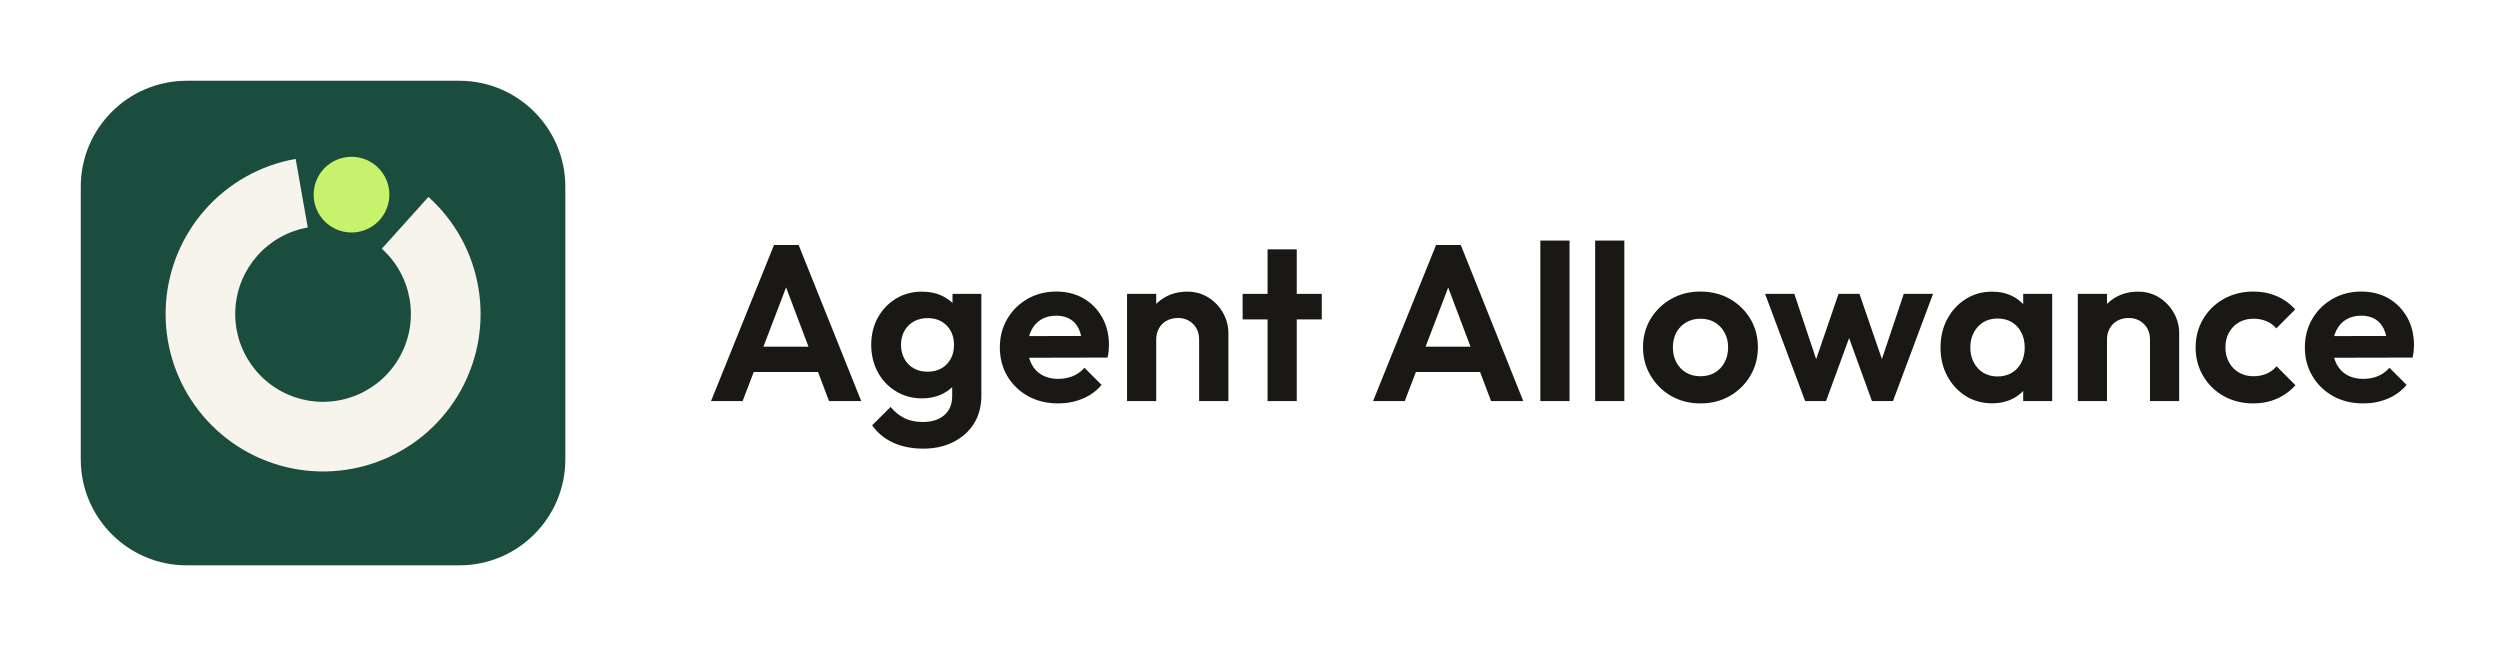
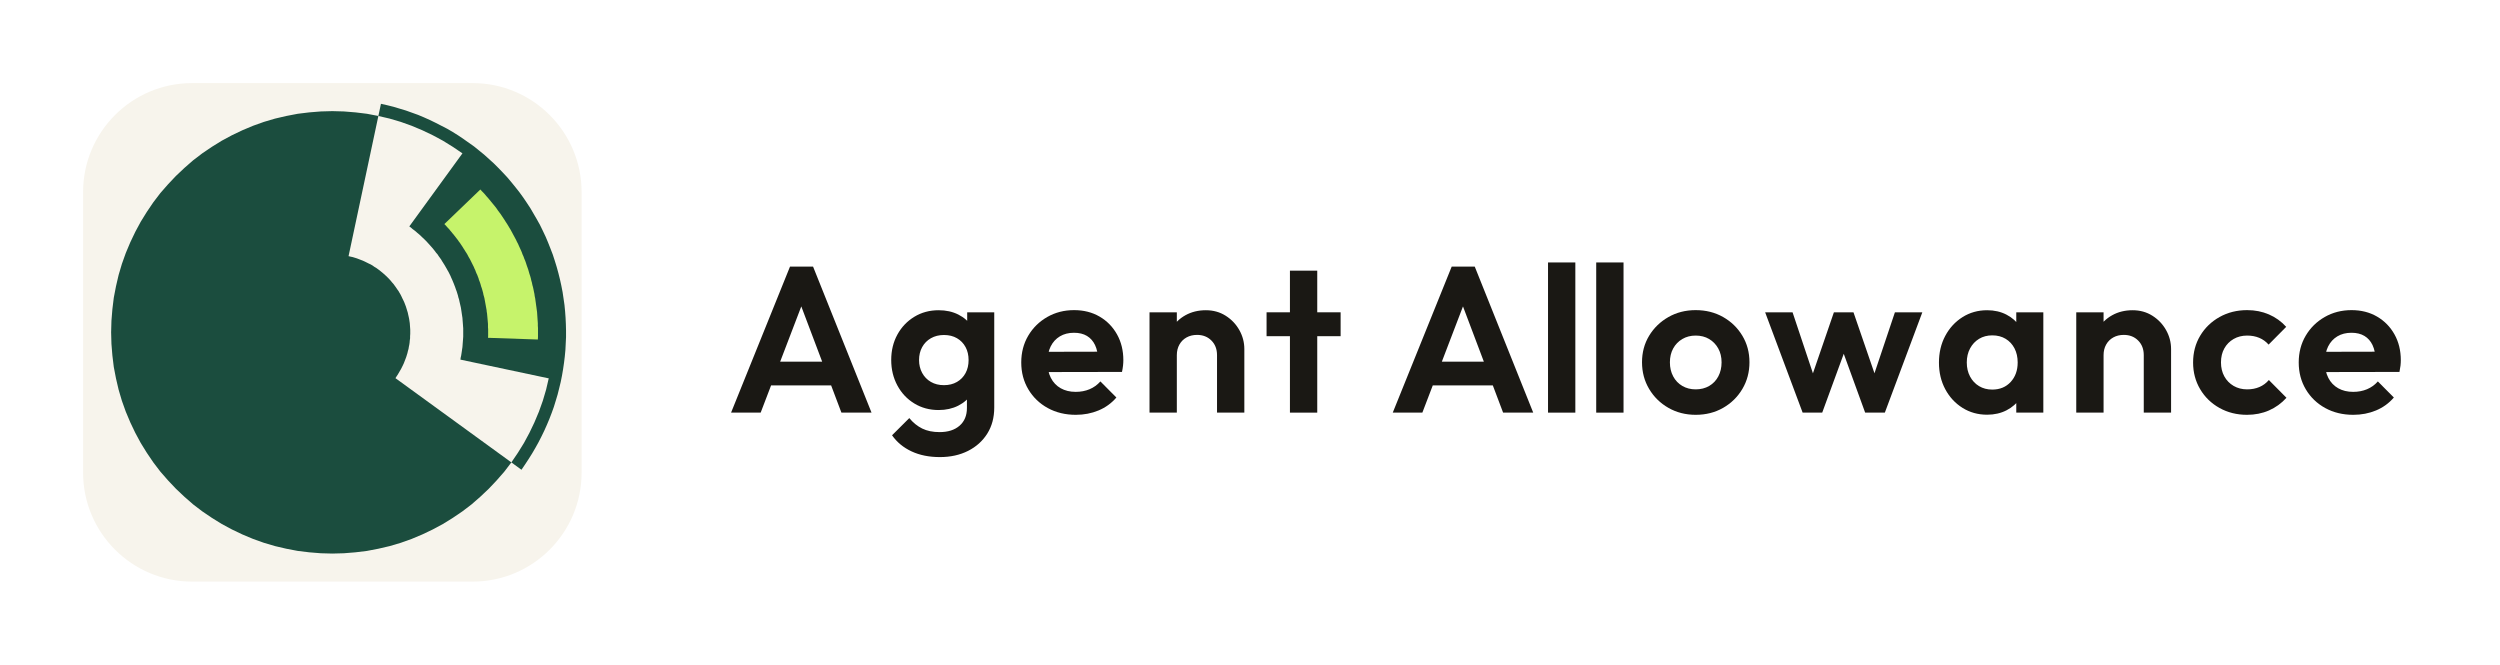
- <svg xmlns="http://www.w3.org/2000/svg" viewBox="0 0 247.64 64.00" role="img" aria-label="Agent Allowance">
+ <svg xmlns="http://www.w3.org/2000/svg" viewBox="0 0 240.71 64.00" role="img" aria-label="Agent Allowance">
  <g transform="translate(8.00 8.00) scale(1.50)">
-     <rect width="32" height="32" rx="7" fill="#1B4D3E" />
-     <path d="M 22.96 7.67 A 10.40 10.40 0 1 1 14.19 5.16 L 14.99 9.69 A 5.80 5.80 0 1 0 19.88 11.09 Z" fill="#F7F4EC" />
-     <circle cx="17.88" cy="7.52" r="2.50" fill="#C6F36B" />
+     <rect width="32" height="32" rx="7" fill="#F7F4EC" />
+     <path fill="#1B4D3E" fill-rule="evenodd" d="M 30.20 16.00 L 30.18 15.26 L 30.12 14.52 L 30.03 13.78 L 29.89 13.05 L 29.72 12.32 L 29.51 11.61 L 29.26 10.91 L 28.97 10.22 L 28.65 9.55 L 28.30 8.90 L 27.91 8.27 L 27.49 7.65 L 27.04 7.06 L 26.55 6.50 L 26.04 5.96 L 25.50 5.45 L 24.94 4.96 L 24.35 4.51 L 23.73 4.09 L 23.10 3.70 L 22.45 3.35 L 21.78 3.03 L 21.09 2.74 L 20.39 2.49 L 19.68 2.28 L 18.95 2.11 L 18.22 1.97 L 17.48 1.88 L 16.74 1.82 L 16.00 1.80 L 15.26 1.82 L 14.52 1.88 L 13.78 1.97 L 13.05 2.11 L 12.32 2.28 L 11.61 2.49 L 10.91 2.74 L 10.22 3.03 L 9.55 3.35 L 8.90 3.70 L 8.27 4.09 L 7.65 4.51 L 7.06 4.96 L 6.50 5.45 L 5.96 5.96 L 5.45 6.50 L 4.96 7.06 L 4.51 7.65 L 4.09 8.27 L 3.70 8.90 L 3.35 9.55 L 3.03 10.22 L 2.74 10.91 L 2.49 11.61 L 2.28 12.32 L 2.11 13.05 L 1.97 13.78 L 1.88 14.52 L 1.82 15.26 L 1.80 16.00 L 1.82 16.74 L 1.88 17.48 L 1.97 18.22 L 2.11 18.95 L 2.28 19.68 L 2.49 20.39 L 2.74 21.09 L 3.03 21.78 L 3.35 22.45 L 3.70 23.10 L 4.09 23.73 L 4.51 24.35 L 4.96 24.94 L 5.45 25.50 L 5.96 26.04 L 6.50 26.55 L 7.06 27.04 L 7.65 27.49 L 8.27 27.91 L 8.90 28.30 L 9.55 28.65 L 10.22 28.97 L 10.91 29.26 L 11.61 29.51 L 12.32 29.72 L 13.05 29.89 L 13.78 30.03 L 14.52 30.12 L 15.26 30.18 L 16.00 30.20 L 16.74 30.18 L 17.48 30.12 L 18.22 30.03 L 18.95 29.89 L 19.68 29.72 L 20.39 29.51 L 21.09 29.26 L 21.78 28.97 L 22.45 28.65 L 23.10 28.30 L 23.73 27.91 L 24.35 27.49 L 24.94 27.04 L 25.50 26.55 L 26.04 26.04 L 26.55 25.50 L 27.04 24.94 L 27.49 24.35 L 27.91 23.73 L 28.30 23.10 L 28.65 22.45 L 28.97 21.78 L 29.26 21.09 L 29.51 20.39 L 29.72 19.68 L 29.89 18.95 L 30.03 18.22 L 30.12 17.48 L 30.18 16.74 Z M 28.14 24.82 L 28.37 24.48 L 28.60 24.13 L 28.82 23.78 L 29.03 23.42 L 29.23 23.06 L 29.42 22.69 L 29.60 22.32 L 29.77 21.94 L 29.93 21.56 L 30.08 21.17 L 30.22 20.78 L 30.34 20.39 L 30.46 19.99 L 30.56 19.59 L 30.66 19.18 L 30.74 18.78 L 30.81 18.37 L 30.87 17.96 L 30.92 17.55 L 30.96 17.13 L 30.98 16.72 L 31.00 16.31 L 31.00 15.89 L 30.99 15.48 L 30.97 15.06 L 30.94 14.65 L 30.90 14.24 L 30.84 13.83 L 30.78 13.42 L 30.70 13.01 L 30.61 12.60 L 30.51 12.20 L 30.40 11.80 L 30.28 11.41 L 30.15 11.01 L 30.00 10.62 L 29.85 10.24 L 29.69 9.86 L 29.51 9.48 L 29.33 9.11 L 29.13 8.75 L 28.92 8.39 L 28.71 8.03 L 28.48 7.68 L 28.25 7.34 L 28.01 7.01 L 27.75 6.68 L 27.49 6.36 L 27.22 6.04 L 26.94 5.74 L 26.65 5.44 L 26.36 5.15 L 26.05 4.87 L 25.74 4.59 L 25.42 4.33 L 25.10 4.07 L 24.76 3.83 L 24.42 3.59 L 24.08 3.36 L 23.73 3.14 L 23.37 2.93 L 23.00 2.74 L 22.63 2.55 L 22.26 2.37 L 21.88 2.20 L 21.50 2.04 L 21.11 1.90 L 20.72 1.76 L 20.32 1.64 L 19.92 1.52 L 19.52 1.42 L 19.12 1.33 L 17.04 11.11 L 17.17 11.14 L 17.31 11.17 L 17.44 11.21 L 17.57 11.25 L 17.70 11.30 L 17.83 11.35 L 17.96 11.40 L 18.09 11.46 L 18.21 11.52 L 18.33 11.58 L 18.46 11.64 L 18.58 11.71 L 18.69 11.79 L 18.81 11.86 L 18.92 11.94 L 19.03 12.02 L 19.14 12.11 L 19.25 12.20 L 19.35 12.29 L 19.45 12.38 L 19.55 12.48 L 19.65 12.58 L 19.74 12.68 L 19.83 12.79 L 19.92 12.89 L 20.00 13.00 L 20.08 13.11 L 20.16 13.23 L 20.24 13.34 L 20.31 13.46 L 20.38 13.58 L 20.44 13.70 L 20.50 13.83 L 20.56 13.95 L 20.62 14.08 L 20.67 14.21 L 20.72 14.34 L 20.76 14.47 L 20.80 14.60 L 20.84 14.73 L 20.87 14.87 L 20.90 15.00 L 20.93 15.14 L 20.95 15.28 L 20.97 15.41 L 20.98 15.55 L 20.99 15.69 L 21.00 15.83 L 21.00 15.96 L 21.00 16.10 L 20.99 16.24 L 20.99 16.38 L 20.97 16.52 L 20.96 16.65 L 20.94 16.79 L 20.91 16.93 L 20.89 17.06 L 20.85 17.20 L 20.82 17.33 L 20.78 17.46 L 20.74 17.59 L 20.69 17.72 L 20.64 17.85 L 20.59 17.98 L 20.53 18.11 L 20.47 18.23 L 20.41 18.35 L 20.34 18.47 L 20.27 18.59 L 20.20 18.71 L 20.12 18.83 L 20.05 18.94 Z" />
+     <path fill="#1B4D3E" d="M 30.48 19.08 L 30.52 18.85 L 30.57 18.61 L 30.61 18.38 L 30.64 18.14 L 30.68 17.91 L 30.70 17.68 L 30.73 17.44 L 30.75 17.20 L 30.77 16.97 L 30.78 16.73 L 30.79 16.49 L 30.80 16.26 L 30.80 16.02 L 30.80 15.78 L 30.79 15.55 L 30.78 15.31 L 30.77 15.07 L 30.75 14.84 L 30.73 14.60 L 30.71 14.37 L 30.68 14.13 L 30.65 13.90 L 30.61 13.66 L 30.58 13.43 L 30.53 13.20 L 30.49 12.97 L 30.44 12.73 L 30.38 12.50 L 30.32 12.27 L 30.26 12.04 L 30.20 11.82 L 30.13 11.59 L 30.06 11.37 L 29.98 11.14 L 29.90 10.92 L 29.82 10.70 L 29.73 10.48 L 29.64 10.26 L 29.55 10.04 L 29.45 9.82 L 29.35 9.61 L 29.25 9.40 L 29.14 9.19 L 29.03 8.98 L 28.91 8.77 L 28.80 8.56 L 28.67 8.36 L 28.55 8.16 L 28.42 7.96 L 28.29 7.76 L 28.16 7.56 L 28.02 7.37 L 27.88 7.18 L 27.74 6.99 L 27.60 6.80 L 27.45 6.62 L 27.30 6.44 L 27.14 6.26 L 26.98 6.08 L 26.82 5.91 L 26.66 5.73 L 26.50 5.57 L 26.33 5.40 L 26.16 5.23 L 25.98 5.07 L 25.81 4.92 L 25.63 4.76 L 25.45 4.61 L 25.26 4.46 L 25.08 4.31 L 24.89 4.17 L 24.70 4.03 L 20.94 9.20 L 21.05 9.28 L 21.15 9.37 L 21.26 9.45 L 21.36 9.53 L 21.46 9.62 L 21.57 9.71 L 21.67 9.80 L 21.76 9.89 L 21.86 9.98 L 21.96 10.08 L 22.05 10.17 L 22.14 10.27 L 22.23 10.37 L 22.32 10.47 L 22.41 10.57 L 22.50 10.68 L 22.58 10.78 L 22.66 10.89 L 22.75 10.99 L 22.82 11.10 L 22.90 11.21 L 22.98 11.32 L 23.05 11.44 L 23.12 11.55 L 23.19 11.66 L 23.26 11.78 L 23.33 11.90 L 23.39 12.01 L 23.46 12.13 L 23.52 12.25 L 23.58 12.37 L 23.63 12.49 L 23.69 12.62 L 23.74 12.74 L 23.79 12.86 L 23.84 12.99 L 23.89 13.12 L 23.93 13.24 L 23.98 13.37 L 24.02 13.50 L 24.06 13.63 L 24.09 13.76 L 24.13 13.88 L 24.16 14.02 L 24.19 14.15 L 24.22 14.28 L 24.25 14.41 L 24.27 14.54 L 24.29 14.67 L 24.31 14.81 L 24.33 14.94 L 24.35 15.07 L 24.36 15.21 L 24.37 15.34 L 24.38 15.47 L 24.39 15.61 L 24.40 15.74 L 24.40 15.88 L 24.40 16.01 L 24.40 16.15 L 24.40 16.28 L 24.39 16.42 L 24.38 16.55 L 24.37 16.68 L 24.36 16.82 L 24.35 16.95 L 24.33 17.08 L 24.31 17.22 L 24.29 17.35 L 24.27 17.48 L 24.24 17.61 L 24.22 17.75 Z" />
+     <path fill="#C6F36B" d="M 29.19 16.46 L 29.20 16.31 L 29.20 16.17 L 29.20 16.02 L 29.20 15.87 L 29.20 15.72 L 29.19 15.58 L 29.19 15.43 L 29.18 15.28 L 29.17 15.14 L 29.16 14.99 L 29.15 14.84 L 29.14 14.70 L 29.12 14.55 L 29.10 14.40 L 29.08 14.26 L 29.06 14.11 L 29.04 13.97 L 29.02 13.82 L 28.99 13.68 L 28.97 13.53 L 28.94 13.39 L 28.91 13.24 L 28.88 13.10 L 28.84 12.96 L 28.81 12.81 L 28.77 12.67 L 28.74 12.53 L 28.70 12.39 L 28.65 12.24 L 28.61 12.10 L 28.57 11.96 L 28.52 11.82 L 28.47 11.68 L 28.43 11.55 L 28.38 11.41 L 28.32 11.27 L 28.27 11.13 L 28.21 11.00 L 28.16 10.86 L 28.10 10.72 L 28.04 10.59 L 27.98 10.46 L 27.92 10.32 L 27.85 10.19 L 27.79 10.06 L 27.72 9.93 L 27.65 9.80 L 27.58 9.67 L 27.51 9.54 L 27.44 9.41 L 27.36 9.28 L 27.29 9.16 L 27.21 9.03 L 27.13 8.91 L 27.05 8.78 L 26.97 8.66 L 26.89 8.54 L 26.81 8.42 L 26.72 8.30 L 26.63 8.18 L 26.55 8.06 L 26.46 7.94 L 26.37 7.83 L 26.27 7.71 L 26.18 7.60 L 26.09 7.49 L 25.99 7.37 L 25.89 7.26 L 25.80 7.15 L 25.70 7.04 L 25.60 6.94 L 25.50 6.83 L 23.19 9.05 L 23.27 9.13 L 23.35 9.22 L 23.42 9.30 L 23.50 9.38 L 23.57 9.47 L 23.64 9.55 L 23.71 9.64 L 23.78 9.72 L 23.85 9.81 L 23.92 9.90 L 23.99 9.99 L 24.06 10.08 L 24.12 10.17 L 24.19 10.26 L 24.25 10.35 L 24.31 10.44 L 24.37 10.53 L 24.43 10.63 L 24.49 10.72 L 24.55 10.82 L 24.61 10.91 L 24.67 11.01 L 24.72 11.11 L 24.77 11.20 L 24.83 11.30 L 24.88 11.40 L 24.93 11.50 L 24.98 11.60 L 25.03 11.70 L 25.08 11.80 L 25.12 11.90 L 25.17 12.00 L 25.21 12.11 L 25.25 12.21 L 25.30 12.31 L 25.34 12.42 L 25.38 12.52 L 25.41 12.63 L 25.45 12.73 L 25.49 12.84 L 25.52 12.94 L 25.55 13.05 L 25.59 13.16 L 25.62 13.26 L 25.65 13.37 L 25.68 13.48 L 25.70 13.59 L 25.73 13.69 L 25.76 13.80 L 25.78 13.91 L 25.80 14.02 L 25.82 14.13 L 25.84 14.24 L 25.86 14.35 L 25.88 14.46 L 25.90 14.57 L 25.91 14.68 L 25.93 14.79 L 25.94 14.90 L 25.95 15.01 L 25.96 15.12 L 25.97 15.23 L 25.98 15.35 L 25.99 15.46 L 25.99 15.57 L 25.99 15.68 L 26.00 15.79 L 26.00 15.90 L 26.00 16.01 L 26.00 16.13 L 26.00 16.24 L 25.99 16.35 Z" />
  </g>
-   <path d="M 70.43 39.73 L 76.67 24.27 L 79.11 24.27 L 85.31 39.73 L 82.12 39.73 L 77.33 27.05 L 78.41 27.05 L 73.56 39.73 Z M 73.74 36.85 L 73.74 34.34 L 82.05 34.34 L 82.05 36.85 Z" fill="#1A1814" />
-   <path d="M 91.46 44.44 Q 89.75 44.44 88.45 43.84 Q 87.16 43.23 86.39 42.13 L 88.22 40.31 Q 88.82 41.04 89.59 41.42 Q 90.35 41.80 91.43 41.80 Q 92.76 41.80 93.54 41.12 Q 94.32 40.44 94.32 39.24 L 94.32 36.58 L 94.81 34.24 L 94.35 31.90 L 94.35 29.11 L 97.21 29.11 L 97.21 39.19 Q 97.21 40.78 96.48 41.95 Q 95.74 43.13 94.44 43.78 Q 93.14 44.44 91.46 44.44 Z M 91.32 39.46 Q 89.89 39.46 88.75 38.76 Q 87.61 38.07 86.95 36.86 Q 86.30 35.65 86.30 34.16 Q 86.30 32.66 86.95 31.47 Q 87.61 30.28 88.75 29.58 Q 89.89 28.89 91.32 28.89 Q 92.50 28.89 93.41 29.35 Q 94.32 29.81 94.85 30.62 Q 95.38 31.43 95.42 32.51 L 95.42 35.84 Q 95.38 36.90 94.84 37.72 Q 94.30 38.54 93.39 39.00 Q 92.48 39.46 91.32 39.46 Z M 91.88 36.82 Q 92.68 36.82 93.27 36.48 Q 93.85 36.14 94.18 35.54 Q 94.50 34.95 94.50 34.17 Q 94.50 33.39 94.18 32.79 Q 93.85 32.19 93.27 31.85 Q 92.68 31.51 91.89 31.51 Q 91.10 31.51 90.51 31.85 Q 89.91 32.19 89.58 32.79 Q 89.25 33.39 89.25 34.17 Q 89.25 34.92 89.58 35.53 Q 89.91 36.14 90.50 36.48 Q 91.10 36.82 91.88 36.82 Z" fill="#1A1814" />
-   <path d="M 104.82 39.96 Q 103.16 39.96 101.85 39.25 Q 100.55 38.53 99.79 37.27 Q 99.04 36.01 99.04 34.42 Q 99.04 32.84 99.78 31.58 Q 100.52 30.33 101.79 29.60 Q 103.07 28.88 104.63 28.88 Q 106.16 28.88 107.34 29.56 Q 108.51 30.25 109.18 31.44 Q 109.85 32.64 109.85 34.18 Q 109.85 34.46 109.82 34.76 Q 109.79 35.05 109.71 35.42 L 100.77 35.44 L 100.77 33.29 L 108.37 33.28 L 107.19 34.16 Q 107.16 33.22 106.86 32.58 Q 106.56 31.94 106.00 31.61 Q 105.44 31.27 104.62 31.27 Q 103.76 31.27 103.13 31.65 Q 102.50 32.03 102.16 32.72 Q 101.81 33.41 101.81 34.38 Q 101.81 35.34 102.18 36.06 Q 102.54 36.77 103.22 37.15 Q 103.90 37.53 104.80 37.53 Q 105.61 37.53 106.27 37.26 Q 106.94 36.98 107.42 36.43 L 109.12 38.13 Q 108.34 39.04 107.22 39.50 Q 106.11 39.96 104.82 39.96 Z" fill="#1A1814" />
-   <path d="M 118.78 39.73 L 118.78 33.64 Q 118.78 32.69 118.19 32.10 Q 117.60 31.50 116.67 31.50 Q 116.04 31.50 115.56 31.77 Q 115.07 32.04 114.80 32.53 Q 114.53 33.01 114.53 33.64 L 113.40 33.06 Q 113.40 31.82 113.94 30.89 Q 114.48 29.95 115.44 29.42 Q 116.39 28.89 117.60 28.89 Q 118.78 28.89 119.70 29.47 Q 120.62 30.05 121.15 30.99 Q 121.68 31.93 121.68 33.00 L 121.68 39.73 Z M 111.64 39.73 L 111.64 29.11 L 114.53 29.11 L 114.53 39.73 Z" fill="#1A1814" />
-   <path d="M 125.56 39.73 L 125.56 24.70 L 128.45 24.70 L 128.45 39.73 Z M 123.09 31.64 L 123.09 29.11 L 130.93 29.11 L 130.93 31.64 Z" fill="#1A1814" />
-   <path d="M 136.01 39.73 L 142.25 24.27 L 144.70 24.27 L 150.89 39.73 L 147.70 39.73 L 142.91 27.05 L 144.00 27.05 L 139.15 39.73 Z M 139.32 36.85 L 139.32 34.34 L 147.63 34.34 L 147.63 36.85 Z" fill="#1A1814" />
-   <path d="M 152.58 39.73 L 152.58 23.83 L 155.47 23.83 L 155.47 39.73 Z" fill="#1A1814" />
-   <path d="M 158.01 39.73 L 158.01 23.83 L 160.90 23.83 L 160.90 39.73 Z" fill="#1A1814" />
-   <path d="M 168.44 39.96 Q 166.84 39.96 165.55 39.23 Q 164.26 38.49 163.51 37.22 Q 162.75 35.96 162.75 34.40 Q 162.75 32.84 163.50 31.59 Q 164.25 30.35 165.54 29.61 Q 166.83 28.88 168.43 28.88 Q 170.05 28.88 171.34 29.60 Q 172.62 30.33 173.38 31.58 Q 174.13 32.84 174.13 34.40 Q 174.13 35.96 173.38 37.22 Q 172.63 38.49 171.34 39.23 Q 170.06 39.96 168.44 39.96 Z M 168.43 37.27 Q 169.25 37.27 169.87 36.91 Q 170.49 36.54 170.83 35.89 Q 171.18 35.24 171.18 34.40 Q 171.18 33.57 170.82 32.93 Q 170.47 32.30 169.86 31.93 Q 169.25 31.57 168.43 31.57 Q 167.64 31.57 167.02 31.94 Q 166.40 32.30 166.05 32.94 Q 165.71 33.57 165.71 34.41 Q 165.71 35.24 166.05 35.89 Q 166.40 36.54 167.02 36.91 Q 167.64 37.27 168.43 37.27 Z" fill="#1A1814" />
-   <path d="M 178.81 39.73 L 174.84 29.11 L 177.74 29.11 L 180.32 36.83 L 179.46 36.86 L 182.12 29.11 L 184.19 29.11 L 186.86 36.86 L 185.99 36.83 L 188.58 29.11 L 191.48 29.11 L 187.51 39.73 L 185.43 39.73 L 182.76 32.38 L 183.57 32.38 L 180.88 39.73 Z" fill="#1A1814" />
-   <path d="M 197.32 39.95 Q 195.87 39.95 194.72 39.23 Q 193.56 38.50 192.89 37.25 Q 192.22 36.00 192.22 34.44 Q 192.22 32.85 192.89 31.60 Q 193.56 30.35 194.72 29.62 Q 195.87 28.89 197.32 28.89 Q 198.47 28.89 199.37 29.35 Q 200.27 29.82 200.82 30.64 Q 201.37 31.46 201.41 32.51 L 201.41 36.33 Q 201.37 37.38 200.83 38.20 Q 200.29 39.02 199.38 39.49 Q 198.47 39.95 197.32 39.95 Z M 197.86 37.29 Q 199.07 37.29 199.82 36.49 Q 200.56 35.68 200.56 34.42 Q 200.56 33.57 200.22 32.93 Q 199.89 32.28 199.28 31.91 Q 198.68 31.55 197.87 31.55 Q 197.08 31.55 196.47 31.91 Q 195.87 32.28 195.52 32.93 Q 195.17 33.58 195.17 34.42 Q 195.17 35.26 195.52 35.91 Q 195.86 36.56 196.47 36.93 Q 197.08 37.29 197.86 37.29 Z M 200.41 39.73 L 200.41 36.88 L 200.87 34.29 L 200.41 31.72 L 200.41 29.11 L 203.28 29.11 L 203.28 39.73 Z" fill="#1A1814" />
-   <path d="M 212.97 39.73 L 212.97 33.64 Q 212.97 32.69 212.37 32.10 Q 211.78 31.50 210.85 31.50 Q 210.22 31.50 209.74 31.77 Q 209.25 32.04 208.98 32.53 Q 208.71 33.01 208.71 33.64 L 207.58 33.06 Q 207.58 31.82 208.12 30.89 Q 208.67 29.95 209.62 29.42 Q 210.58 28.89 211.79 28.89 Q 212.96 28.89 213.88 29.47 Q 214.80 30.05 215.33 30.99 Q 215.86 31.93 215.86 33.00 L 215.86 39.73 Z M 205.82 39.73 L 205.82 29.11 L 208.71 29.11 L 208.71 39.73 Z" fill="#1A1814" />
-   <path d="M 223.20 39.96 Q 221.59 39.96 220.28 39.24 Q 218.98 38.51 218.24 37.25 Q 217.49 35.99 217.49 34.43 Q 217.49 32.84 218.24 31.59 Q 218.99 30.33 220.29 29.60 Q 221.60 28.88 223.21 28.88 Q 224.46 28.88 225.51 29.33 Q 226.57 29.78 227.35 30.65 L 225.48 32.53 Q 225.07 32.05 224.49 31.81 Q 223.92 31.57 223.21 31.57 Q 222.41 31.57 221.78 31.93 Q 221.15 32.30 220.80 32.93 Q 220.44 33.56 220.44 34.41 Q 220.44 35.25 220.80 35.89 Q 221.15 36.54 221.78 36.90 Q 222.41 37.27 223.21 37.27 Q 223.93 37.27 224.51 37.02 Q 225.09 36.77 225.51 36.28 L 227.38 38.16 Q 226.58 39.04 225.52 39.50 Q 224.46 39.96 223.20 39.96 Z" fill="#1A1814" />
-   <path d="M 234.09 39.96 Q 232.43 39.96 231.13 39.25 Q 229.82 38.53 229.07 37.27 Q 228.31 36.01 228.31 34.42 Q 228.31 32.84 229.05 31.58 Q 229.79 30.33 231.06 29.60 Q 232.34 28.88 233.91 28.88 Q 235.43 28.88 236.61 29.56 Q 237.78 30.25 238.45 31.44 Q 239.12 32.64 239.12 34.18 Q 239.12 34.46 239.09 34.76 Q 239.06 35.05 238.98 35.42 L 230.04 35.44 L 230.04 33.29 L 237.64 33.28 L 236.46 34.16 Q 236.43 33.22 236.13 32.58 Q 235.83 31.94 235.27 31.61 Q 234.71 31.27 233.89 31.27 Q 233.04 31.27 232.40 31.65 Q 231.77 32.03 231.43 32.72 Q 231.08 33.41 231.08 34.38 Q 231.08 35.34 231.45 36.06 Q 231.82 36.77 232.49 37.15 Q 233.17 37.53 234.08 37.53 Q 234.88 37.53 235.54 37.26 Q 236.21 36.98 236.69 36.43 L 238.39 38.13 Q 237.61 39.04 236.50 39.50 Q 235.39 39.96 234.09 39.96 Z" fill="#1A1814" />
+   <g transform="translate(70.00 39.73)">
+     <path transform="translate(0.00 0) scale(0.02 -0.02)" d="M 19.50 0.00 L 303.25 703.00 L 414.25 703.00 L 695.75 0.00 L 550.75 0.00 L 333.00 576.50 L 382.50 576.50 L 162.00 0.00 Z M 170.00 131.25 L 170.00 245.25 L 547.75 245.25 L 547.75 131.25 Z" fill="#1A1814" />
+     <path transform="translate(15.29 0) scale(0.02 -0.02)" d="M 260.25 -214.00 Q 182.50 -214.00 123.75 -186.50 Q 65.00 -159.00 30.00 -109.00 L 113.00 -26.25 Q 140.50 -59.50 175.25 -76.62 Q 210.00 -93.75 259.00 -93.75 Q 319.75 -93.75 355.12 -62.88 Q 390.50 -32.00 390.50 22.50 L 390.50 143.50 L 412.75 249.50 L 391.75 356.00 L 391.75 483.00 L 522.00 483.00 L 522.00 24.50 Q 522.00 -47.50 488.50 -100.88 Q 455.00 -154.25 396.00 -184.12 Q 337.00 -214.00 260.25 -214.00 Z M 254.25 12.50 Q 189.00 12.50 137.12 44.12 Q 85.25 75.75 55.62 130.75 Q 26.00 185.75 26.00 253.50 Q 26.00 321.50 55.62 375.62 Q 85.25 429.75 137.12 461.38 Q 189.00 493.00 254.25 493.00 Q 307.75 493.00 349.12 472.12 Q 390.50 451.25 414.62 414.38 Q 438.75 377.50 440.50 328.50 L 440.50 177.00 Q 438.75 128.75 414.25 91.50 Q 389.75 54.25 348.38 33.38 Q 307.00 12.50 254.25 12.50 Z M 279.75 132.25 Q 315.75 132.25 342.50 147.75 Q 369.25 163.25 383.88 190.38 Q 398.50 217.50 398.50 253.00 Q 398.50 288.50 383.88 315.62 Q 369.25 342.75 342.62 358.25 Q 316.00 373.75 280.00 373.75 Q 244.25 373.75 217.12 358.25 Q 190.00 342.75 175.00 315.50 Q 160.00 288.25 160.00 253.00 Q 160.00 218.75 175.00 191.12 Q 190.00 163.50 217.00 147.88 Q 244.00 132.25 279.75 132.25 Z" fill="#1A1814" />
+     <path transform="translate(27.81 0) scale(0.02 -0.02)" d="M 288.75 -10.50 Q 213.25 -10.50 153.88 22.00 Q 94.50 54.50 60.25 111.88 Q 26.00 169.25 26.00 241.50 Q 26.00 313.50 59.62 370.38 Q 93.25 427.25 151.12 460.38 Q 209.00 493.50 280.25 493.50 Q 349.75 493.50 403.12 462.38 Q 456.50 431.25 487.00 376.75 Q 517.50 322.25 517.50 252.50 Q 517.50 239.75 516.00 226.25 Q 514.50 212.75 511.00 196.00 L 104.50 195.25 L 104.50 292.75 L 450.00 293.50 L 396.50 253.25 Q 395.00 296.25 381.38 325.12 Q 367.75 354.00 342.38 369.25 Q 317.00 384.50 279.75 384.50 Q 240.75 384.50 212.00 367.25 Q 183.25 350.00 167.62 318.62 Q 152.00 287.25 152.00 243.50 Q 152.00 199.50 168.62 167.12 Q 185.25 134.75 216.00 117.38 Q 246.75 100.00 288.00 100.00 Q 324.50 100.00 354.75 112.62 Q 385.00 125.25 407.00 150.25 L 484.00 72.75 Q 448.50 31.50 398.00 10.50 Q 347.50 -10.50 288.75 -10.50 Z" fill="#1A1814" />
+     <path transform="translate(39.53 0) scale(0.02 -0.02)" d="M 382.50 0.00 L 382.50 276.75 Q 382.50 320.00 355.50 347.12 Q 328.50 374.25 286.43 374.25 Q 257.81 374.25 235.78 362.00 Q 213.75 349.75 201.38 327.62 Q 189.00 305.50 189.00 276.75 L 137.75 303.25 Q 137.75 359.50 162.38 402.12 Q 187.00 444.75 230.42 468.88 Q 273.84 493.00 328.80 493.00 Q 382.25 493.00 424.12 466.50 Q 466.00 440.00 490.00 397.25 Q 514.00 354.50 514.00 306.00 L 514.00 0.00 Z M 57.50 0.00 L 57.50 483.00 L 189.00 483.00 L 189.00 0.00 Z" fill="#1A1814" />
+     <path transform="translate(51.63 0) scale(0.02 -0.02)" d="M 128.50 0.00 L 128.50 683.50 L 260.00 683.50 L 260.00 0.00 Z M 16.00 368.00 L 16.00 483.00 L 372.50 483.00 L 372.50 368.00 Z" fill="#1A1814" />
+     <path transform="translate(63.71 0) scale(0.02 -0.02)" d="M 19.50 0.00 L 303.25 703.00 L 414.25 703.00 L 695.75 0.00 L 550.75 0.00 L 333.00 576.50 L 382.50 576.50 L 162.00 0.00 Z M 170.00 131.25 L 170.00 245.25 L 547.75 245.25 L 547.75 131.25 Z" fill="#1A1814" />
+     <path transform="translate(77.90 0) scale(0.02 -0.02)" d="M 57.50 0.00 L 57.50 723.00 L 189.00 723.00 L 189.00 0.00 Z" fill="#1A1814" />
+     <path transform="translate(82.54 0) scale(0.02 -0.02)" d="M 57.50 0.00 L 57.50 723.00 L 189.00 723.00 L 189.00 0.00 Z" fill="#1A1814" />
+     <path transform="translate(87.58 0) scale(0.02 -0.02)" d="M 284.50 -10.50 Q 211.75 -10.50 153.12 23.00 Q 94.50 56.50 60.25 114.00 Q 26.00 171.50 26.00 242.50 Q 26.00 313.50 60.12 370.00 Q 94.25 426.50 152.88 460.00 Q 211.50 493.50 284.25 493.50 Q 357.75 493.50 416.25 460.38 Q 474.75 427.25 509.00 370.38 Q 543.25 313.50 543.25 242.50 Q 543.25 171.50 509.12 114.00 Q 475.00 56.50 416.50 23.00 Q 358.00 -10.50 284.50 -10.50 Z M 284.25 112.00 Q 321.25 112.00 349.50 128.50 Q 377.75 145.00 393.38 174.62 Q 409.00 204.25 409.00 242.25 Q 409.00 280.25 392.88 309.12 Q 376.75 338.00 349.00 354.50 Q 321.25 371.00 284.25 371.00 Q 248.25 371.00 220.00 354.38 Q 191.75 337.75 176.00 308.88 Q 160.25 280.00 160.25 242.00 Q 160.25 204.25 176.00 174.62 Q 191.75 145.00 220.00 128.50 Q 248.25 112.00 284.25 112.00 Z" fill="#1A1814" />
+     <path transform="translate(99.83 0) scale(0.02 -0.02)" d="M 186.75 0.00 L 6.25 483.00 L 138.25 483.00 L 255.50 131.75 L 216.25 130.75 L 337.25 483.00 L 431.50 483.00 L 552.75 130.75 L 513.25 131.75 L 631.00 483.00 L 763.00 483.00 L 582.50 0.00 L 487.75 0.00 L 366.25 334.00 L 403.25 334.00 L 281.00 0.00 Z" fill="#1A1814" />
+     <path transform="translate(116.14 0) scale(0.02 -0.02)" d="M 259.50 -10.00 Q 193.50 -10.00 140.88 23.00 Q 88.25 56.00 57.88 112.75 Q 27.50 169.50 27.50 240.75 Q 27.50 312.75 57.88 369.62 Q 88.25 426.50 140.88 459.75 Q 193.50 493.00 259.50 493.00 Q 311.50 493.00 352.50 471.75 Q 393.50 450.50 418.38 413.25 Q 443.25 376.00 445.00 328.50 L 445.00 154.50 Q 443.25 107.00 418.75 69.75 Q 394.25 32.50 352.88 11.25 Q 311.50 -10.00 259.50 -10.00 Z M 284.00 111.00 Q 339.00 111.00 372.75 147.62 Q 406.50 184.25 406.50 241.50 Q 406.50 280.00 391.25 309.38 Q 376.00 338.75 348.50 355.38 Q 321.00 372.00 284.25 372.00 Q 248.25 372.00 220.75 355.38 Q 193.25 338.75 177.38 309.25 Q 161.50 279.75 161.50 241.50 Q 161.50 203.25 177.25 173.75 Q 193.00 144.25 220.62 127.62 Q 248.25 111.00 284.00 111.00 Z M 399.75 0.00 L 399.75 129.75 L 420.75 247.50 L 399.75 364.25 L 399.75 483.00 L 530.00 483.00 L 530.00 0.00 Z" fill="#1A1814" />
+     <path transform="translate(128.76 0) scale(0.02 -0.02)" d="M 382.50 0.00 L 382.50 276.75 Q 382.50 320.00 355.50 347.12 Q 328.50 374.25 286.43 374.25 Q 257.81 374.25 235.78 362.00 Q 213.75 349.75 201.38 327.62 Q 189.00 305.50 189.00 276.75 L 137.75 303.25 Q 137.75 359.50 162.38 402.12 Q 187.00 444.75 230.42 468.88 Q 273.84 493.00 328.80 493.00 Q 382.25 493.00 424.12 466.50 Q 466.00 440.00 490.00 397.25 Q 514.00 354.50 514.00 306.00 L 514.00 0.00 Z M 57.50 0.00 L 57.50 483.00 L 189.00 483.00 L 189.00 0.00 Z" fill="#1A1814" />
+     <path transform="translate(140.64 0) scale(0.02 -0.02)" d="M 285.50 -10.50 Q 212.25 -10.50 153.12 22.50 Q 94.00 55.50 60.00 112.88 Q 26.00 170.25 26.00 241.25 Q 26.00 313.25 60.12 370.25 Q 94.25 427.25 153.50 460.38 Q 212.75 493.50 286.25 493.50 Q 342.75 493.50 390.75 472.88 Q 438.75 452.25 474.25 413.00 L 389.50 327.50 Q 370.50 349.25 344.38 360.12 Q 318.25 371.00 286.25 371.00 Q 249.50 371.00 221.00 354.50 Q 192.50 338.00 176.38 309.25 Q 160.25 280.50 160.25 241.75 Q 160.25 203.75 176.38 174.50 Q 192.50 145.25 221.12 128.62 Q 249.75 112.00 286.25 112.00 Q 319.00 112.00 345.38 123.38 Q 371.75 134.75 390.75 157.00 L 475.50 71.50 Q 439.25 31.50 391.12 10.50 Q 343.00 -10.50 285.50 -10.50 Z" fill="#1A1814" />
+     <path transform="translate(150.81 0) scale(0.02 -0.02)" d="M 288.75 -10.50 Q 213.25 -10.50 153.88 22.00 Q 94.50 54.50 60.25 111.88 Q 26.00 169.25 26.00 241.50 Q 26.00 313.50 59.62 370.38 Q 93.25 427.25 151.12 460.38 Q 209.00 493.50 280.25 493.50 Q 349.75 493.50 403.12 462.38 Q 456.50 431.25 487.00 376.75 Q 517.50 322.25 517.50 252.50 Q 517.50 239.75 516.00 226.25 Q 514.50 212.75 511.00 196.00 L 104.50 195.25 L 104.50 292.75 L 450.00 293.50 L 396.50 253.25 Q 395.00 296.25 381.38 325.12 Q 367.75 354.00 342.38 369.25 Q 317.00 384.50 279.75 384.50 Q 240.75 384.50 212.00 367.25 Q 183.25 350.00 167.62 318.62 Q 152.00 287.25 152.00 243.50 Q 152.00 199.50 168.62 167.12 Q 185.25 134.75 216.00 117.38 Q 246.75 100.00 288.00 100.00 Q 324.50 100.00 354.75 112.62 Q 385.00 125.25 407.00 150.25 L 484.00 72.75 Q 448.50 31.50 398.00 10.50 Q 347.50 -10.50 288.75 -10.50 Z" fill="#1A1814" />
+   </g>
</svg>
